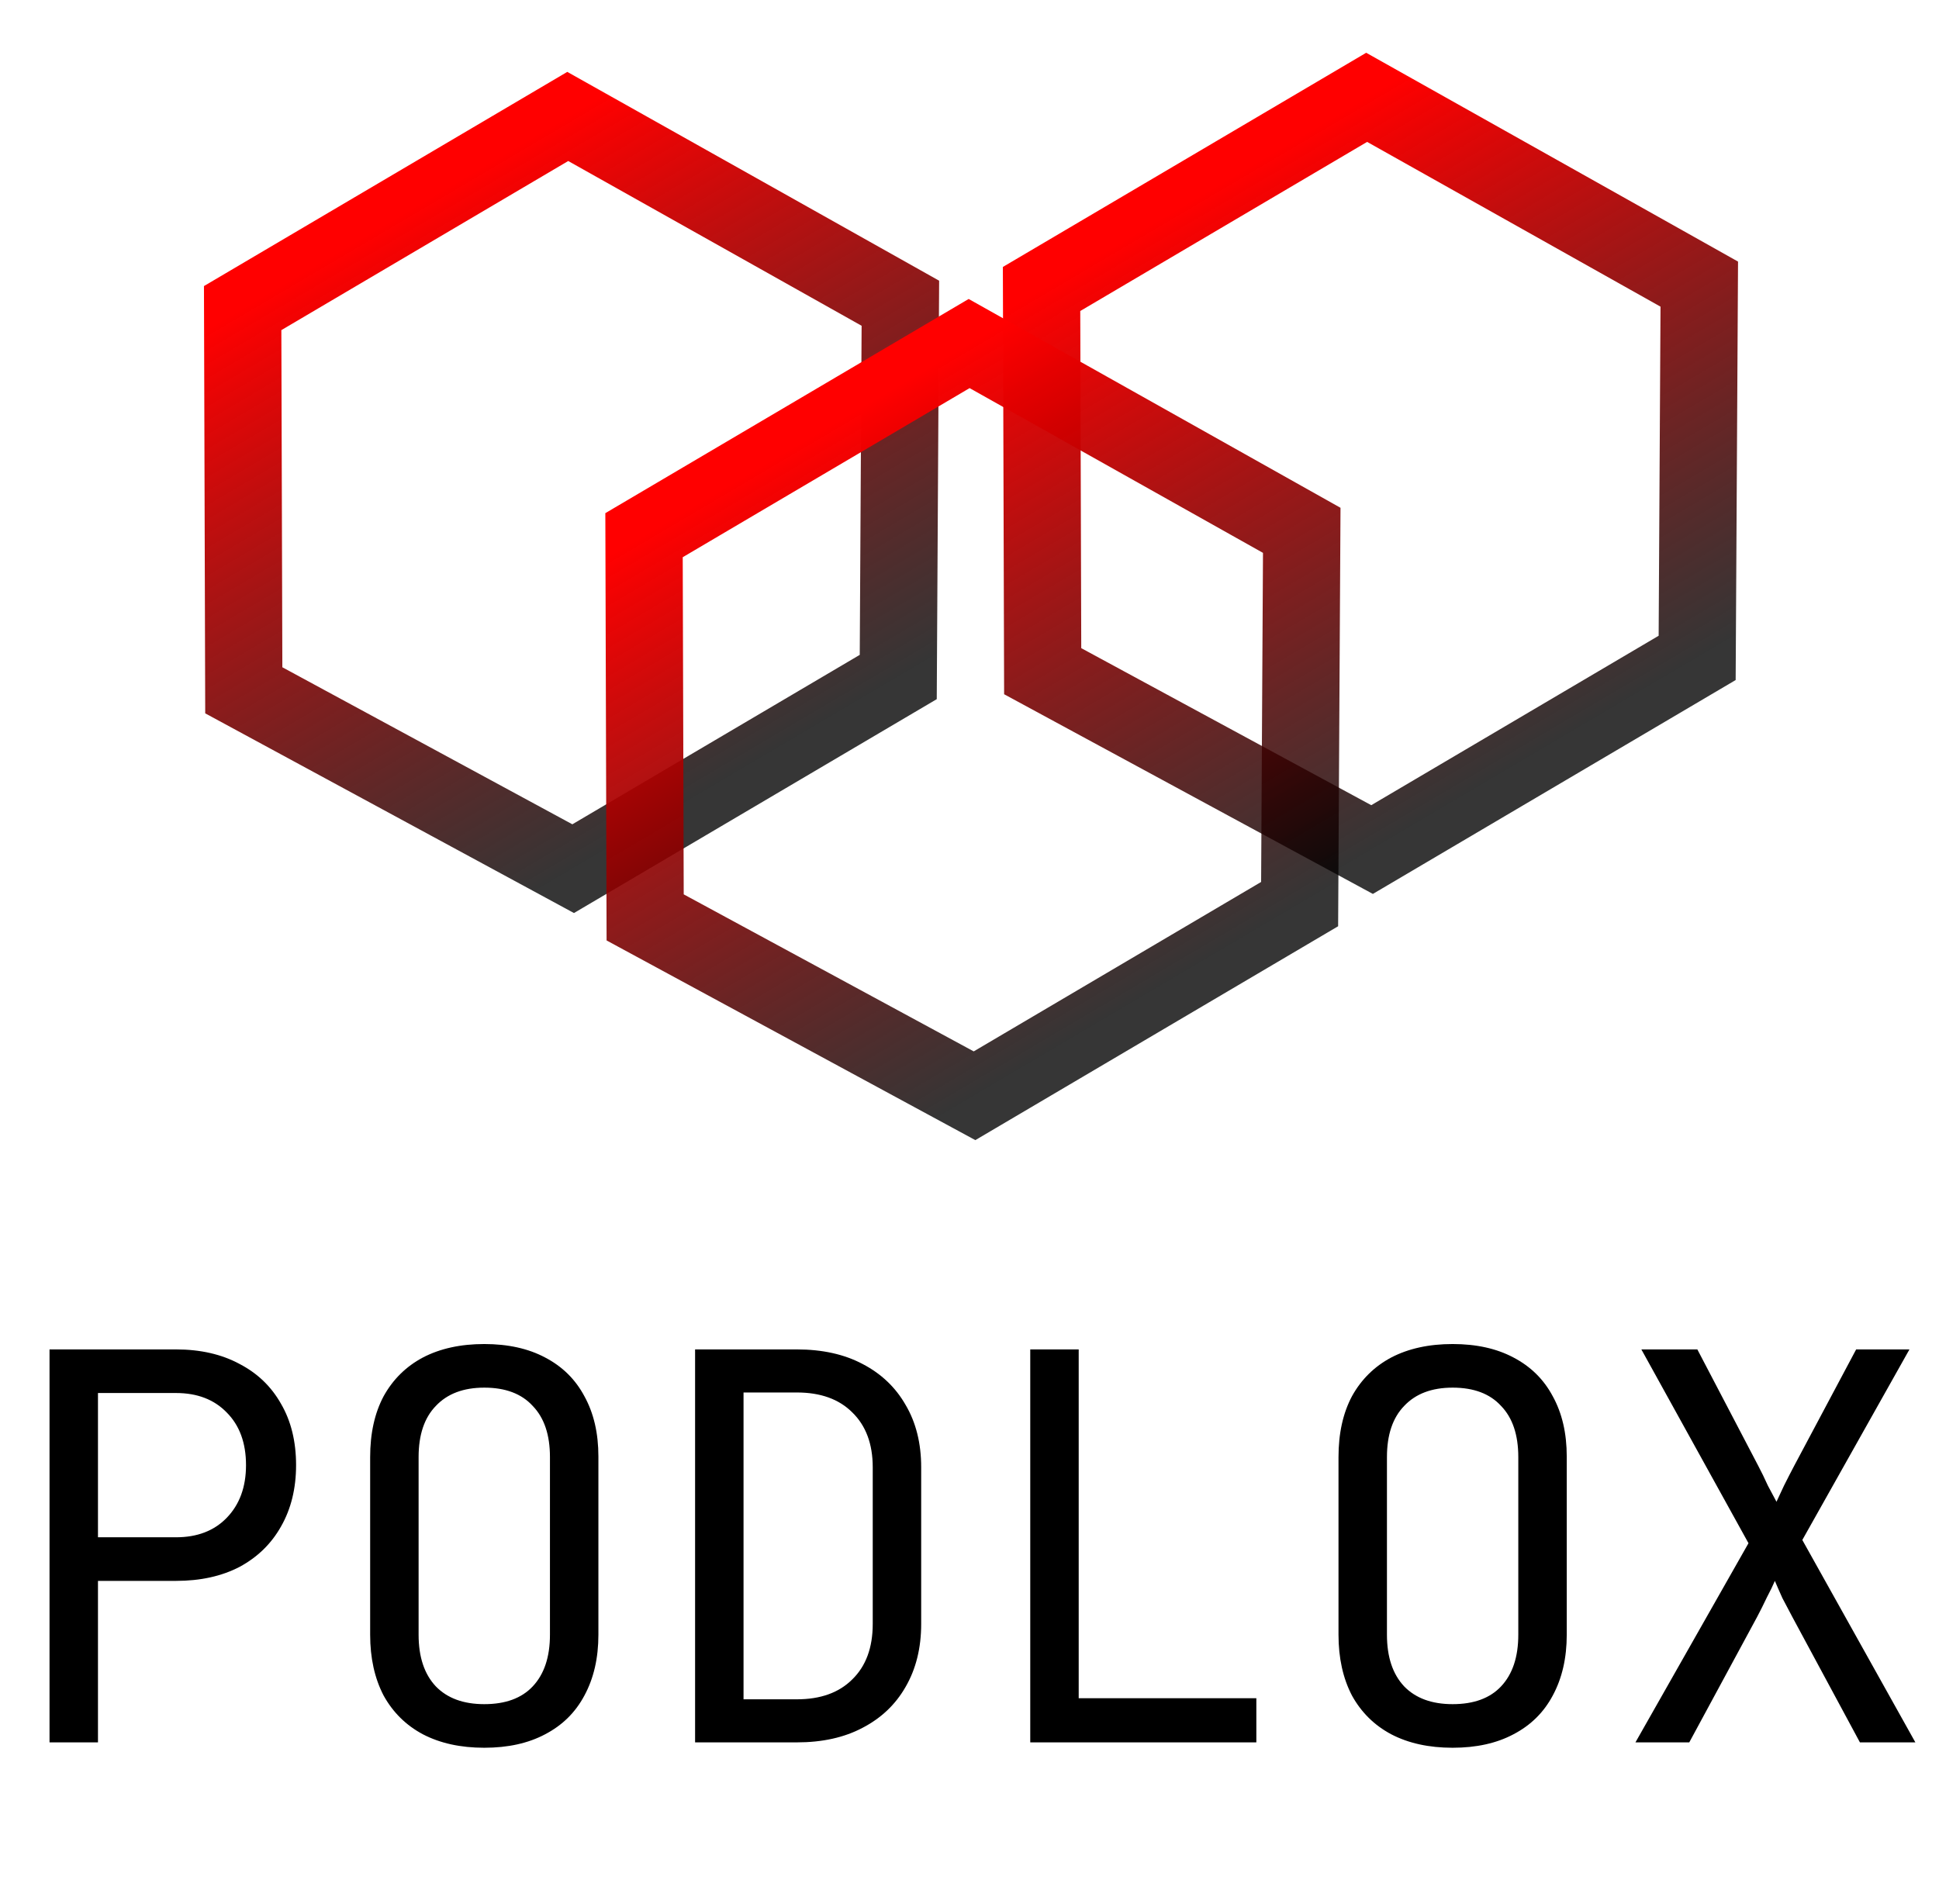
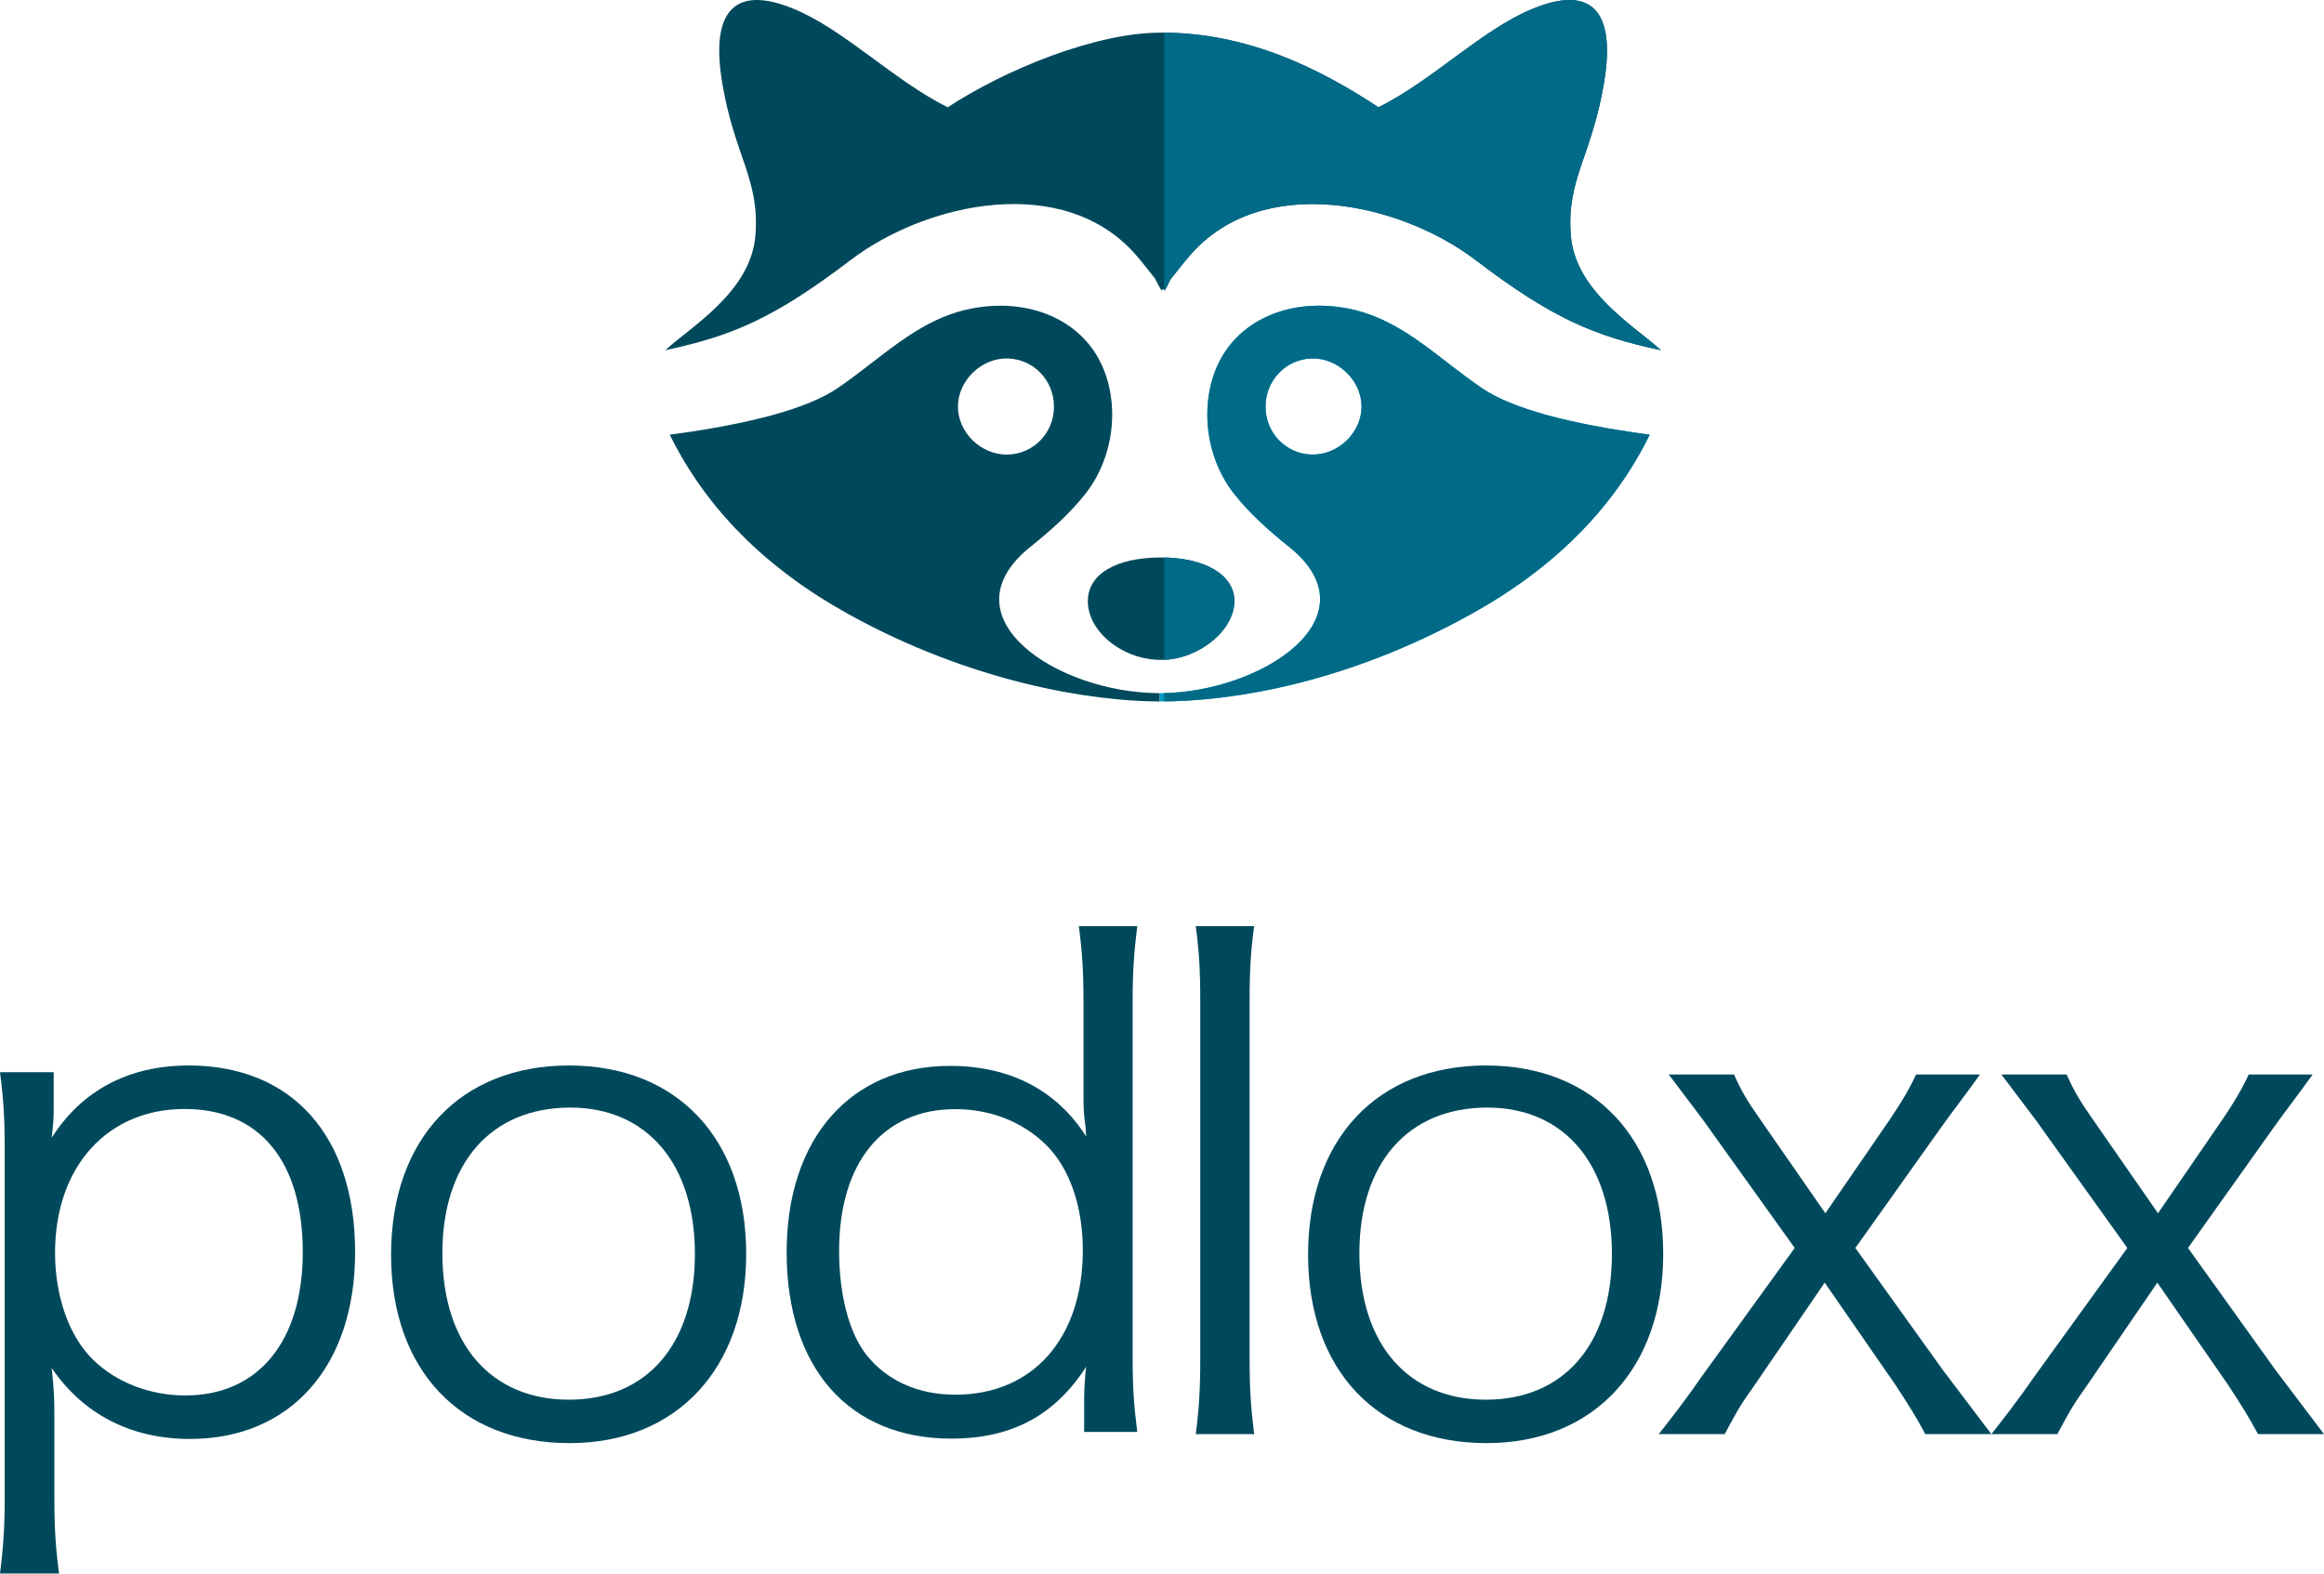
- <svg xmlns="http://www.w3.org/2000/svg" width="661" height="649" viewBox="0 0 661 649" fill="none">
-   <path d="M16.883 594V460.036H60.008C68.328 460.036 75.546 461.688 81.663 464.991C87.78 468.172 92.49 472.699 95.793 478.571C99.219 484.443 100.932 491.417 100.932 499.491C100.932 507.444 99.219 514.417 95.793 520.412C92.49 526.284 87.78 530.872 81.663 534.175C75.546 537.356 68.328 538.946 60.008 538.946H33.399V594H16.883ZM33.399 524.082H60.008C67.227 524.082 72.977 521.88 77.258 517.476C81.663 512.949 83.865 506.954 83.865 499.491C83.865 491.906 81.663 485.912 77.258 481.507C72.977 477.103 67.227 474.901 60.008 474.901H33.399V524.082ZM165.089 595.835C157.014 595.835 150.041 594.306 144.169 591.247C138.419 588.189 133.953 583.785 130.772 578.034C127.714 572.162 126.184 565.25 126.184 557.298V496.739C126.184 488.664 127.714 481.752 130.772 476.002C133.953 470.252 138.419 465.848 144.169 462.789C150.041 459.73 157.014 458.201 165.089 458.201C173.164 458.201 180.076 459.73 185.826 462.789C191.698 465.848 196.164 470.252 199.222 476.002C202.403 481.752 203.994 488.603 203.994 496.555V557.298C203.994 565.25 202.403 572.162 199.222 578.034C196.164 583.785 191.698 588.189 185.826 591.247C180.076 594.306 173.164 595.835 165.089 595.835ZM165.089 580.971C172.307 580.971 177.812 578.952 181.605 574.915C185.52 570.755 187.477 564.883 187.477 557.298V496.739C187.477 489.154 185.52 483.342 181.605 479.305C177.812 475.145 172.307 473.066 165.089 473.066C157.993 473.066 152.488 475.145 148.573 479.305C144.658 483.342 142.701 489.154 142.701 496.739V557.298C142.701 564.883 144.658 570.755 148.573 574.915C152.488 578.952 157.993 580.971 165.089 580.971ZM236.954 594V460.036H271.638C280.324 460.036 287.787 461.688 294.026 464.991C300.388 468.294 305.282 472.943 308.707 478.938C312.255 484.933 314.029 492.029 314.029 500.225V553.627C314.029 561.824 312.255 568.981 308.707 575.098C305.282 581.093 300.388 585.742 294.026 589.045C287.787 592.348 280.324 594 271.638 594H236.954ZM253.47 579.319H271.638C279.712 579.319 286.013 577.056 290.539 572.529C295.188 568.002 297.513 561.702 297.513 553.627V500.225C297.513 492.273 295.188 486.034 290.539 481.507C286.013 476.981 279.712 474.717 271.638 474.717H253.47V579.319ZM351.21 594V460.036H367.726V578.952H428.285V594H351.21ZM495.195 595.835C487.121 595.835 480.147 594.306 474.275 591.247C468.525 588.189 464.059 583.785 460.879 578.034C457.82 572.162 456.291 565.25 456.291 557.298V496.739C456.291 488.664 457.82 481.752 460.879 476.002C464.059 470.252 468.525 465.848 474.275 462.789C480.147 459.73 487.121 458.201 495.195 458.201C503.27 458.201 510.182 459.73 515.932 462.789C521.805 465.848 526.27 470.252 529.329 476.002C532.509 481.752 534.1 488.603 534.1 496.555V557.298C534.1 565.25 532.509 572.162 529.329 578.034C526.27 583.785 521.805 588.189 515.932 591.247C510.182 594.306 503.27 595.835 495.195 595.835ZM495.195 580.971C502.413 580.971 507.919 578.952 511.711 574.915C515.626 570.755 517.584 564.883 517.584 557.298V496.739C517.584 489.154 515.626 483.342 511.711 479.305C507.919 475.145 502.413 473.066 495.195 473.066C488.1 473.066 482.594 475.145 478.679 479.305C474.764 483.342 472.807 489.154 472.807 496.739V557.298C472.807 564.883 474.764 570.755 478.679 574.915C482.594 578.952 488.1 580.971 495.195 580.971ZM557.518 594L596.055 526.101L559.536 460.036H578.622L599.358 499.675C600.459 501.755 601.561 504.018 602.662 506.465C603.885 508.789 604.864 510.624 605.598 511.97C606.209 510.624 607.066 508.789 608.167 506.465C609.39 504.018 610.553 501.755 611.654 499.675L632.758 460.036H650.925L614.406 525L652.944 594H634.042L611.103 551.425C610.002 549.345 608.84 547.143 607.616 544.819C606.515 542.372 605.659 540.415 605.047 538.946C604.436 540.415 603.518 542.311 602.295 544.635C601.193 546.96 600.092 549.162 598.991 551.242L575.869 594H557.518Z" fill="black" />
-   <path d="M193.545 39.699L82.721 105.035L83.105 235.336L195.387 296.141L306.211 230.805L306.935 103.378L193.545 39.699Z" stroke="url(#paint0_linear_38_40)" stroke-width="26.338" />
-   <path d="M465.89 33.182L355.065 98.518L355.449 228.82L467.731 289.625L578.555 224.289L579.279 96.862L465.89 33.182Z" stroke="url(#paint1_linear_38_40)" stroke-width="26.338" />
-   <path d="M330.372 117.118L219.548 182.454L219.931 312.756L332.214 373.56L443.038 308.224L443.762 180.798L330.372 117.118Z" stroke="url(#paint2_linear_38_40)" stroke-width="26.338" />
+ <svg xmlns="http://www.w3.org/2000/svg" width="517" height="350" viewBox="0 0 517 350">
  <defs>
-     <linearGradient id="paint0_linear_38_40" x1="137.915" y1="72.495" x2="250.581" y2="263.602" gradientUnits="userSpaceOnUse">
-       <stop stop-color="#FF0000" />
-       <stop offset="1" stop-opacity="0.79" />
-     </linearGradient>
-     <linearGradient id="paint1_linear_38_40" x1="410.259" y1="65.979" x2="522.925" y2="257.085" gradientUnits="userSpaceOnUse">
-       <stop stop-color="#FF0000" />
-       <stop offset="1" stop-opacity="0.79" />
-     </linearGradient>
-     <linearGradient id="paint2_linear_38_40" x1="274.742" y1="149.915" x2="387.408" y2="341.021" gradientUnits="userSpaceOnUse">
-       <stop stop-color="#FF0000" />
-       <stop offset="1" stop-opacity="0.79" />
-     </linearGradient>
+     <clipPath id="s05gmgizha">
+       <path d="M3510 0v1149H0V0h3510z" />
+     </clipPath>
+     <clipPath id="aglv7wzwtb">
+       <path d="M208.832 18.405c-2.75 16.456-8.366 21.368-7.388 33.93.977 12.564 14.36 20.326 20.05 25.559-14.79-3.129-24.235-7.108-41.187-20.017-16.951-12.91-47.616-19.594-63.624-1.033-1.48 1.716-2.875 3.503-4.347 5.38-.442 1.012-.868 1.83-1.266 2.422l-.323-.408-.323.408c-.43-.638-.92-1.538-1.45-2.655-1.405-1.793-2.745-3.503-4.163-5.147-16.008-18.561-46.673-11.877-63.625 1.033C24.235 70.786 14.79 74.765 0 77.894c5.69-5.233 19.073-12.995 20.05-25.558.978-12.563-4.638-17.475-7.388-33.931C9.91 1.948 15.822-3.28 28.522 1.948c11.383 4.686 22.154 15.853 34.302 21.92 12.787-8.416 32.941-16.59 47.245-16.604l.355-.008c19.396 0 35.449 8.19 48.246 16.612 12.148-6.067 22.919-17.234 34.302-21.92 12.7-5.227 18.611 0 15.86 16.457z" />
+     </clipPath>
+     <clipPath id="vfjsvt1l7c">
+       <path d="M32.607 9.673c.02 6.547-7.924 13.004-16.123 13.107C7.8 22.888-.186 16.445.004 9.483.16 3.687 6.211.093 15.966.002c9.923-.093 16.623 3.801 16.64 9.671z" />
+     </clipPath>
+     <clipPath id="lx03iocksd">
+       <path d="M94.862 10.858c5.38 8.754 4.703 21.908-2.357 30.923-3.477 4.439-7.818 8.28-12.281 11.858-19.49 15.623 5.91 32.543 28.776 32.543v1.845c-15.092 0-41.872-4.21-69.401-19.504C21.246 58.328 8.046 45.051 0 28.691c18.277-2.446 30.688-5.877 37.233-10.293 2.104-1.42 4.13-2.94 6.133-4.478l1-.77C51.356 7.76 58.17 2.354 67.128.627 79.072-1.676 89.73 2.51 94.862 10.858zM64.104 22.344c-.057 5.817 5.16 10.902 11.047 10.766 5.766-.132 10.279-4.766 10.313-10.589.035-5.823-4.41-10.547-10.143-10.782-5.84-.24-11.159 4.79-11.217 10.605z" />
+     </clipPath>
+     <clipPath id="olq42mxmte">
+       <path d="M94.862 10.858c5.38 8.754 4.703 21.908-2.357 30.923-3.477 4.439-7.818 8.28-12.281 11.858-19.49 15.623 6.26 32.543 28.776 32.543v1.845c-16.495 0-41.872-4.21-69.401-19.504C21.246 58.328 8.046 45.051 0 28.691c18.277-2.446 30.688-5.877 37.233-10.293 2.104-1.42 4.13-2.94 6.133-4.478l1-.77C51.356 7.76 58.17 2.354 67.128.627 79.072-1.676 89.73 2.51 94.862 10.858zM64.104 22.344c-.057 5.817 5.16 10.902 11.047 10.766 5.766-.132 10.279-4.766 10.313-10.589.035-5.823-4.41-10.547-10.143-10.782-5.84-.24-11.159 4.79-11.217 10.605z" />
+     </clipPath>
+     <clipPath id="ees1dn0olf">
+       <path d="M151.872 68.626c8.958 1.727 15.773 7.134 22.762 12.525l1 .77c2.003 1.536 4.03 3.058 6.133 4.477 6.545 4.416 18.956 7.847 37.233 10.293-8.046 16.36-21.246 29.637-39.599 39.832-27.529 15.293-52.906 19.504-69.401 19.504-15.092 0-41.872-4.21-69.401-19.504C22.246 126.328 9.046 113.051 1 96.691c18.277-2.446 30.688-5.877 37.233-10.293 2.104-1.42 4.13-2.94 6.133-4.478l1-.77c6.99-5.39 13.804-10.797 22.762-12.524 11.944-2.302 22.603 1.883 27.734 10.232 5.38 8.754 4.703 21.908-2.357 30.923-3.477 4.439-7.818 8.28-12.281 11.858-19.49 15.623 5.91 32.543 28.776 32.543l.676-.005c22.351-.333 47.395-17.071 28.1-32.538-4.463-3.578-8.804-7.42-12.281-11.858-7.06-9.015-7.736-22.169-2.357-30.923 5.13-8.349 15.79-12.534 27.734-10.232zm-25.265 65.047c.02 6.547-7.924 13.004-16.123 13.107-8.684.108-16.67-6.335-16.48-13.297.157-5.796 6.208-9.39 15.963-9.481 9.923-.093 16.623 3.801 16.64 9.671zM65.104 90.344c-.057 5.817 5.16 10.902 11.047 10.766 5.766-.132 10.279-4.766 10.313-10.589.035-5.823-4.41-10.547-10.143-10.782-5.84-.24-11.159 4.79-11.217 10.605zM143.68 79.74c-5.733.235-10.178 4.959-10.143 10.782.034 5.823 4.547 10.457 10.313 10.59 5.888.135 11.104-4.95 11.047-10.767-.058-5.815-5.377-10.845-11.217-10.605zm65.153-61.334c-2.75 16.456-8.366 21.368-7.388 33.93.977 12.564 14.36 20.326 20.05 25.559-14.79-3.129-24.235-7.108-41.187-20.017-16.951-12.91-47.616-19.594-63.624-1.033-1.48 1.716-2.875 3.503-4.347 5.38-.442 1.012-.868 1.83-1.266 2.422l-.323-.408-.323.408c-.43-.638-.92-1.538-1.45-2.655-1.405-1.793-2.745-3.503-4.163-5.147-16.008-18.561-46.673-11.877-63.625 1.033C24.235 70.786 14.79 74.765 0 77.894c5.69-5.233 19.073-12.995 20.05-25.558.978-12.563-4.638-17.475-7.388-33.931C9.91 1.948 15.822-3.28 28.522 1.948c11.383 4.686 22.154 15.853 34.302 21.92 12.787-8.416 32.941-16.59 47.245-16.604l.355-.008c19.396 0 35.449 8.19 48.246 16.612 12.148-6.067 22.919-17.234 34.302-21.92 12.7-5.227 18.611 0 15.86 16.457z" />
+     </clipPath>
+     <clipPath id="evfylk08ug">
+       <path d="M111 0v230H0V0h111z" />
+     </clipPath>
+     <clipPath id="5kcfvrd7kh">
+       <path d="M41.964 0C64.962 0 79 15.632 79 41.538c0 25.31-14.336 41.537-36.737 41.537-13.142 0-23.745-5.508-30.764-15.781.448 4.168.597 6.402.597 10.421v18.462c0 6.997.3 11.314 1.046 16.823H0c.747-5.806 1.045-10.57 1.045-16.675V18.61C1.045 11.464.747 7.146 0 1.489h11.947v8.486c0 1.935-.15 3.573-.448 6.104C18.22 5.51 28.673 0 41.964 0zm-.896 9.677c-17.174 0-28.822 12.804-28.822 32.01 0 9.677 3.136 18.61 8.512 23.82 5.227 5.062 12.694 7.89 20.46 7.89 16.277 0 26.134-12.058 26.134-31.86 0-20.247-9.558-31.86-26.284-31.86z" />
+     </clipPath>
+     <clipPath id="nnw2eus48i">
+       <path d="M39.574 0C63.734 0 79 16.354 79 41.926 79 67.349 63.585 84 39.722 84 15.415 84 0 67.795 0 42.074 0 16.354 15.415 0 39.574 0zm.297 9.366c-17.638 0-28.458 12.34-28.458 32.411 0 20.22 10.82 32.56 28.161 32.56 17.342 0 28.013-12.34 28.013-32.411S56.916 9.366 39.871 9.366z" />
+     </clipPath>
+     <clipPath id="s0b24m9hhj">
+       <path d="M78 0c-.739 5.922-1.034 10.216-1.034 16.73v78.764c0 7.402.295 11.251 1.034 17.025H66.182v-7.254c0-2.073.148-4.738.443-7.255C59.682 108.818 50.08 114 36.636 114 13.886 114 0 98.306 0 72.545 0 47.23 14.182 31.091 36.34 31.091c13.444 0 23.785 5.478 30.285 15.693l-.148-2.22c-.399-2.799-.438-4.158-.442-6.884V16.878C66.034 9.919 65.738 5.626 65 0zM37.523 40.714c-16.103 0-25.853 11.844-25.853 31.535 0 9.772 2.216 18.21 6.057 23.096 4.58 5.774 11.523 8.884 19.796 8.884 17.284 0 28.363-12.585 28.363-32.128 0-9.771-2.954-18.358-8.272-23.54-5.17-5.034-12.262-7.847-20.091-7.847z" />
+     </clipPath>
+     <clipPath id="ep9mngb4nk">
+       <path d="M13 0c-.722 5.353-1.011 9.367-1.011 16.801v79.546c0 6.691.289 10.706 1.011 16.653H0c.722-5.353 1.011-9.962 1.011-16.653V16.653C1.011 9.367.722 5.353 0 0z" />
+     </clipPath>
+     <clipPath id="okz0sh6qkl">
+       <path d="M39.574 0C63.734 0 79 16.354 79 41.926 79 67.349 63.585 84 39.722 84 15.415 84 0 67.795 0 42.074 0 16.354 15.415 0 39.574 0zm.297 9.366c-17.638 0-28.458 12.34-28.458 32.411 0 20.22 10.82 32.56 28.161 32.56 17.342 0 28.013-12.34 28.013-32.411S56.916 9.366 39.871 9.366z" />
+     </clipPath>
+     <clipPath id="lu0a7ap95m">
+       <path d="M16.758 0c1.482 3.414 2.965 5.937 5.783 9.944l14.533 20.928L51.46 9.944C53.98 6.234 55.908 2.968 57.242 0H71.48c-3.41 4.75-6.525 8.757-9.046 12.32L43.747 38.59 63.323 65.9l.223.29.085.11.616.805.088.115C65.392 68.606 67.128 70.904 74 80H59.319c-2.077-3.859-3.56-6.234-6.674-10.983l-15.72-22.709-16.46 24.045c-2.373 3.265-3.56 5.491-5.784 9.647H0c2.373-2.968 6.377-8.163 9.64-12.913L30.252 38.59l-19.13-26.716c-.05-.074-.1-.149-.153-.225l-.08-.116C9.997 10.238 8.479 8.299 2.225 0z" />
+     </clipPath>
+     <clipPath id="7xl0uusaen">
+       <path d="M16.758 0c1.482 3.414 2.965 5.937 5.783 9.944l14.533 20.928L51.46 9.944C53.98 6.234 55.908 2.968 57.242 0H71.48c-3.41 4.75-6.525 8.757-9.046 12.32L43.747 38.59 63.323 65.9l.223.29.085.11.616.805.088.115C65.392 68.606 67.128 70.904 74 80H59.319c-2.077-3.859-3.56-6.234-6.674-10.983l-15.72-22.709-16.46 24.045c-2.373 3.265-3.56 5.491-5.784 9.647H0c2.373-2.968 6.377-8.163 9.64-12.913L30.252 38.59l-19.13-26.716c-.05-.074-.1-.149-.153-.225l-.08-.116C9.997 10.238 8.479 8.299 2.225 0z" />
+     </clipPath>
  </defs>
+   <g clip-path="url(#s05gmgizha)" transform="translate(-1496 -526)">
+     <g clip-path="url(#aglv7wzwtb)" transform="translate(1644 526)">
+       <path fill="#00495C" d="M0 0h221.494v77.894H0V0z" />
+     </g>
+     <g clip-path="url(#vfjsvt1l7c)" transform="translate(1738 650)">
+       <path fill="#00495C" d="M0 0h32.607v22.781H0V0z" />
+     </g>
+     <g clip-path="url(#lx03iocksd)" transform="translate(1645 594)">
+       <path fill="#00495C" d="M0 0h109v88.027H0V0z" />
+     </g>
+     <g clip-path="url(#olq42mxmte)" transform="matrix(-1 0 0 1 1863 594)">
+       <path fill="#009BC5" d="M0 0h109v88.027H0V0z" />
+     </g>
+     <g clip-path="url(#ees1dn0olf)" transform="translate(1644 526)">
+       <g clip-path="url(#evfylk08ug)" transform="translate(111 -51)">
+         <path fill="#006A87" d="M0 51h110.494v156.027H0V51z" />
+       </g>
+     </g>
+     <g>
+       <g clip-path="url(#5kcfvrd7kh)" transform="translate(1496 763)">
+         <path fill="#00495C" d="M0 0h79v113H0V0z" />
+       </g>
+       <g clip-path="url(#nnw2eus48i)" transform="translate(1583 763)">
+         <path fill="#00495C" d="M0 0h79v84H0V0z" />
+       </g>
+       <g clip-path="url(#s0b24m9hhj)" transform="translate(1671 732)">
+         <path fill="#00495C" d="M0 0h78v114H0V0z" />
+       </g>
+       <g clip-path="url(#ep9mngb4nk)" transform="translate(1762 732)">
+         <path fill="#00495C" d="M0 0h13v113H0V0z" />
+       </g>
+       <g clip-path="url(#okz0sh6qkl)" transform="translate(1787 763)">
+         <path fill="#00495C" d="M0 0h79v84H0V0z" />
+       </g>
+       <g clip-path="url(#lu0a7ap95m)" transform="translate(1865 765)">
+         <path fill="#00495C" d="M0 0h74v80H0V0z" />
+       </g>
+       <g clip-path="url(#7xl0uusaen)" transform="translate(1939 765)">
+         <path fill="#00495C" d="M0 0h74v80H0V0z" />
+       </g>
+     </g>
+   </g>
</svg>
